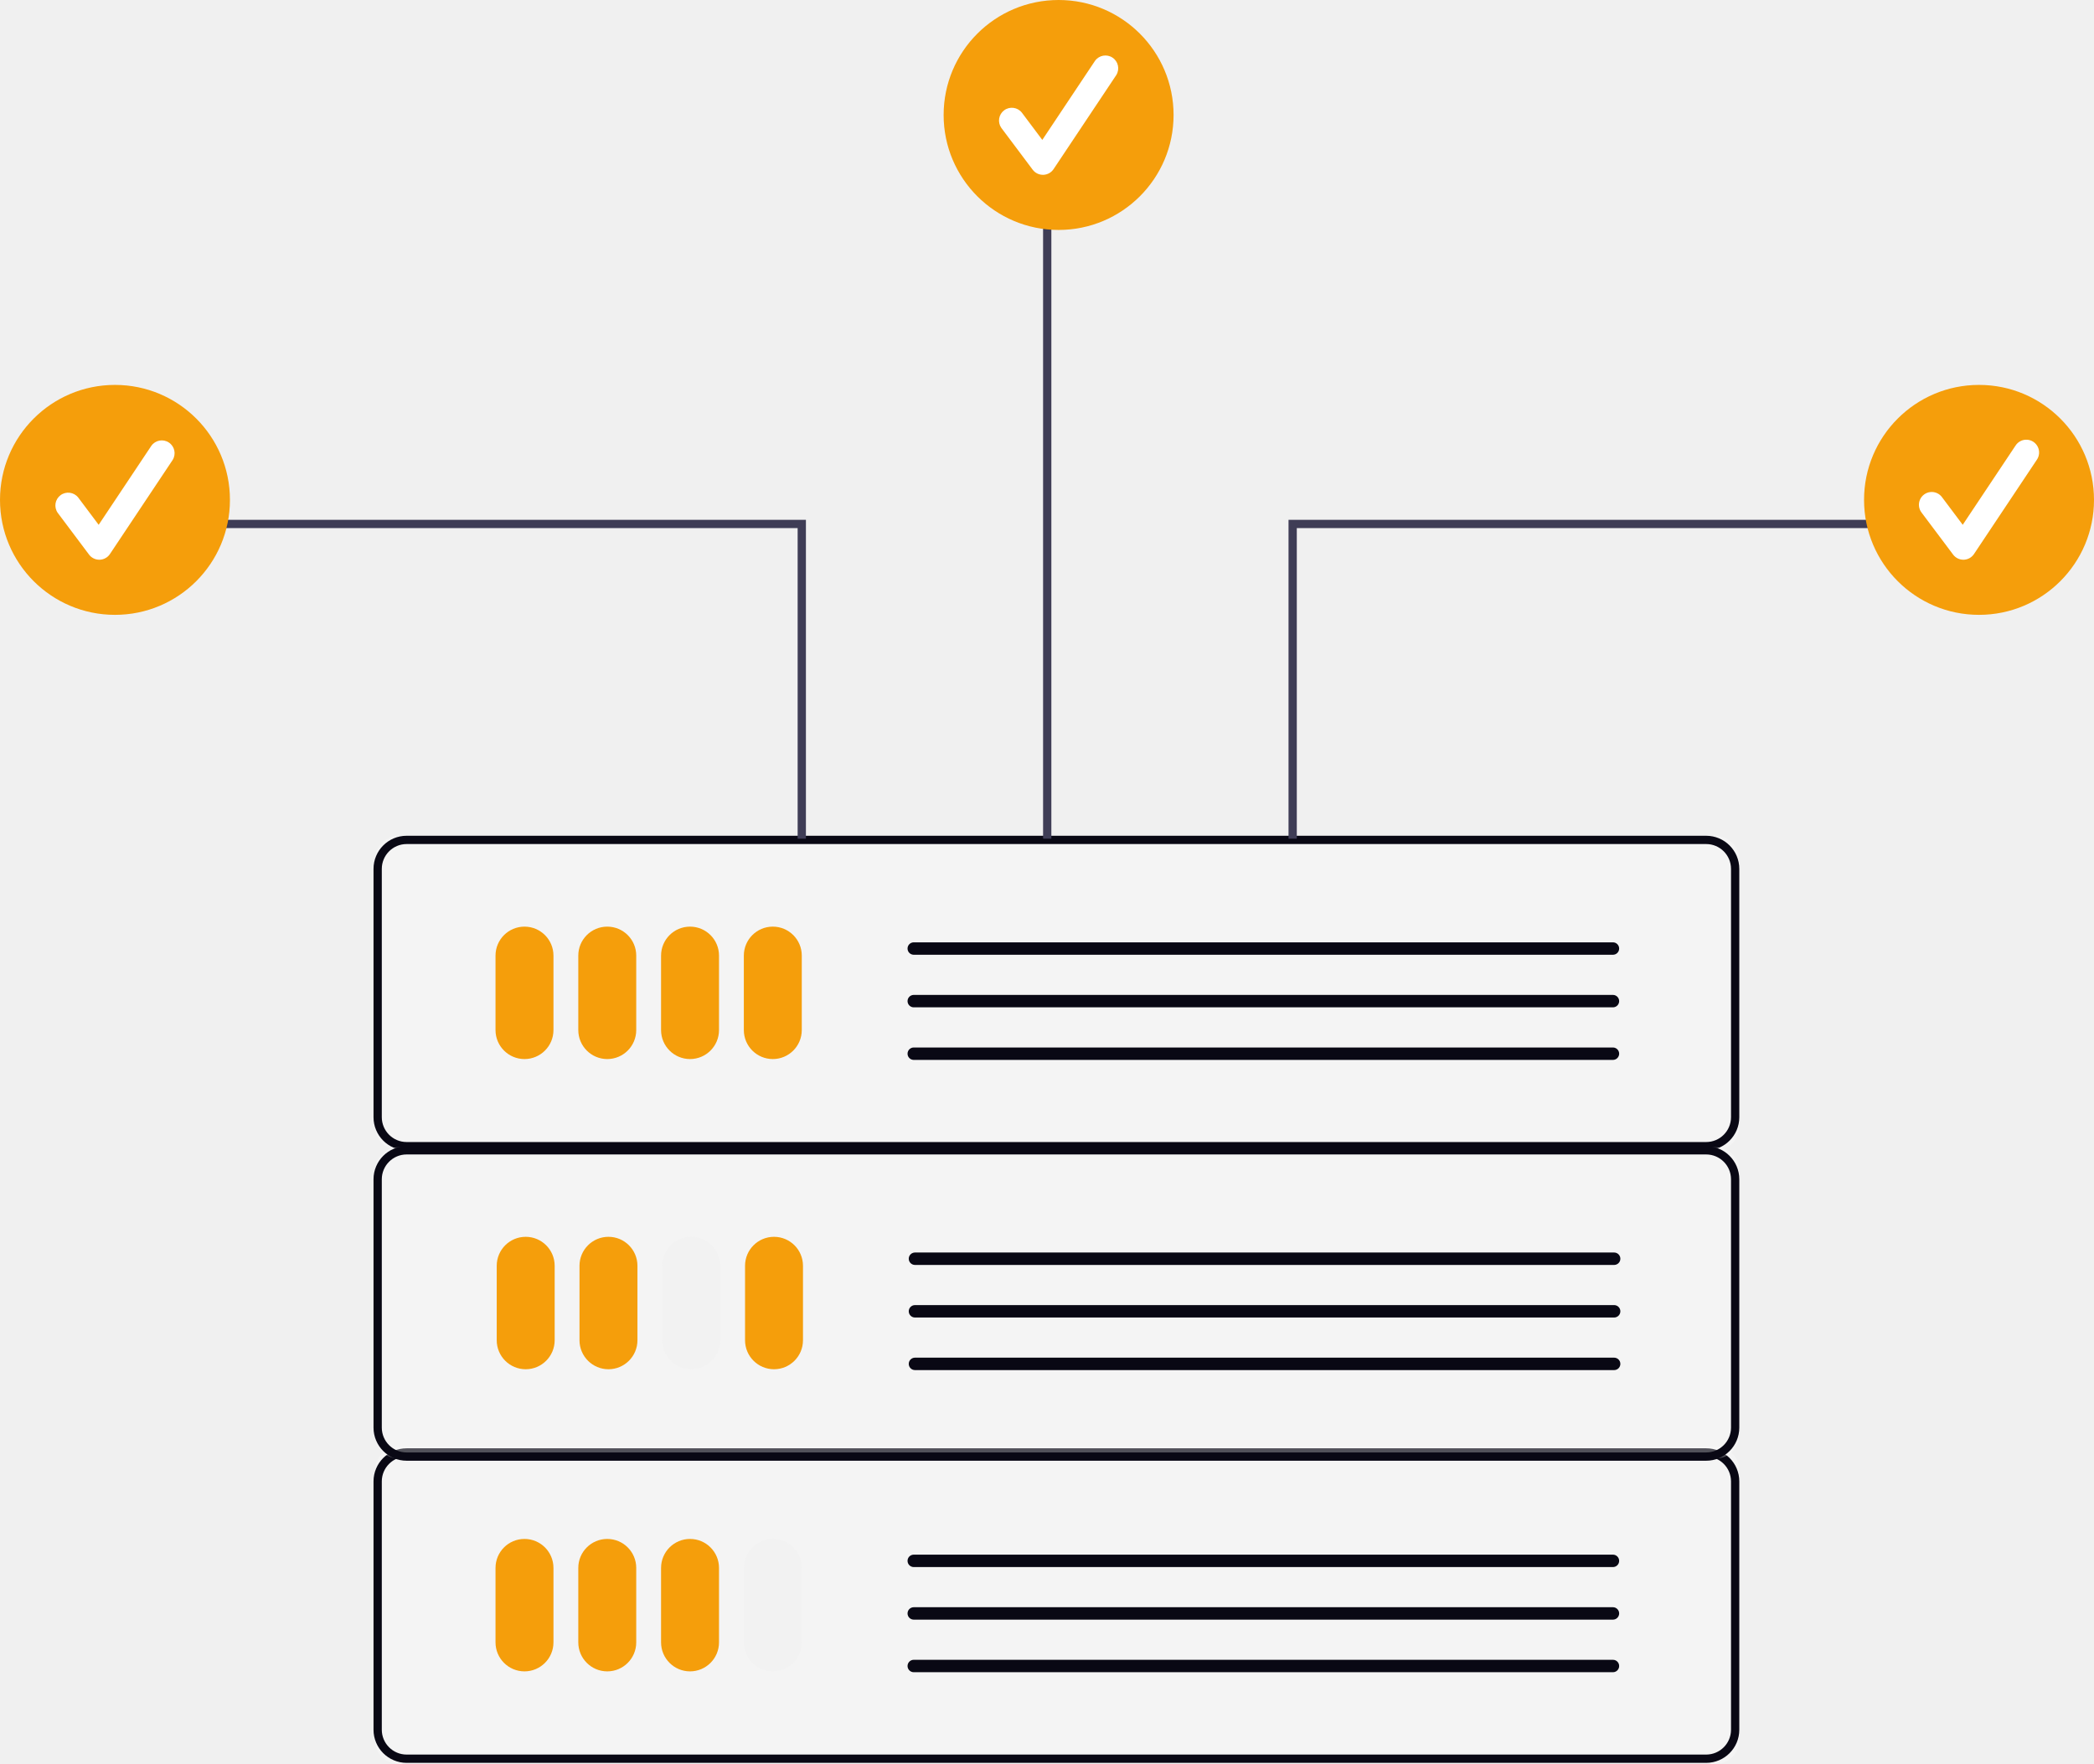
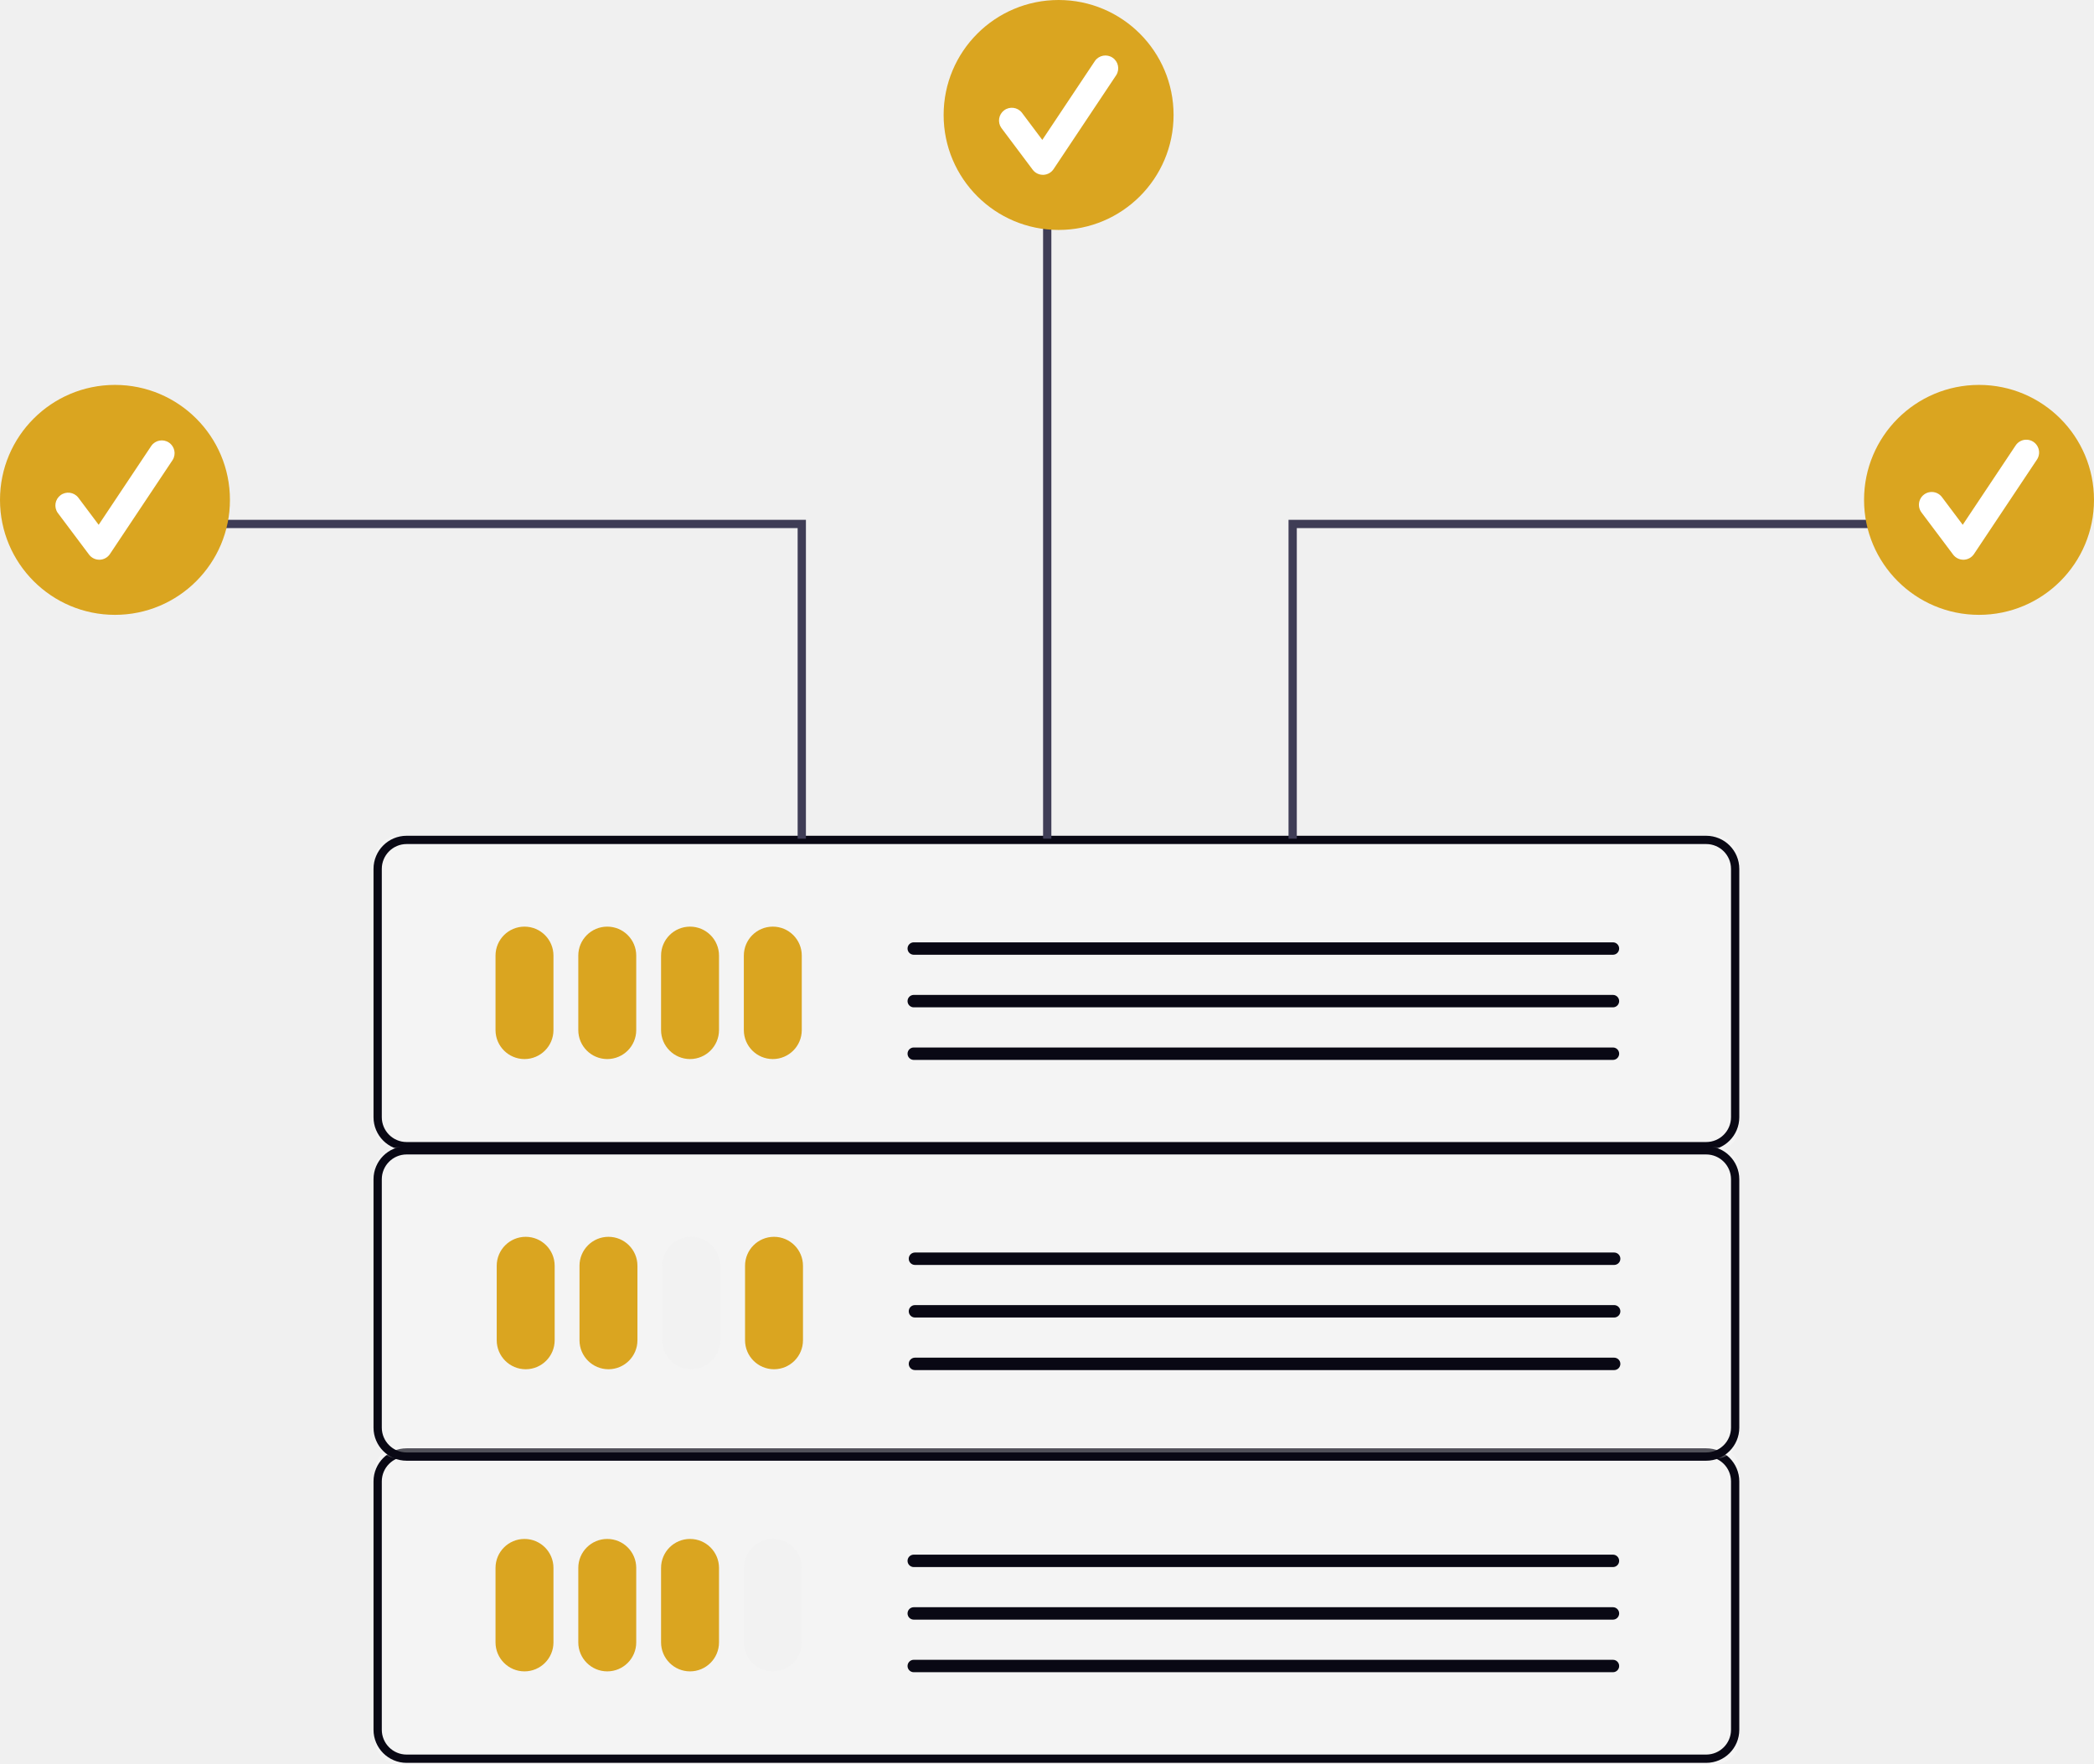
<svg xmlns="http://www.w3.org/2000/svg" width="720" height="606.465" viewBox="0 0 720 606.465" role="img" artist="Katerina Limpitsouni" source="https://undraw.co/">
  <g transform="translate(-639.75 -282.063)">
    <rect width="469" height="109" rx="8" transform="translate(768.75 779.527)" fill="#fff" opacity="0.299" />
    <path d="M11.384,2.846a8.548,8.548,0,0,0-8.538,8.538V96.768a8.548,8.548,0,0,0,8.538,8.538H458.224a8.548,8.548,0,0,0,8.538-8.538V11.384a8.548,8.548,0,0,0-8.538-8.538H11.384m0-2.846H458.224a11.384,11.384,0,0,1,11.384,11.384V96.768a11.384,11.384,0,0,1-11.384,11.384H11.384A11.384,11.384,0,0,1,0,96.768V11.384A11.384,11.384,0,0,1,11.384,0Z" transform="translate(768.181 780.043)" fill="#090814" />
    <rect width="469" height="108" rx="8" transform="translate(768.75 569.527)" fill="#fff" opacity="0.299" />
    <path d="M11.384,2.846a8.548,8.548,0,0,0-8.538,8.538V96.768a8.548,8.548,0,0,0,8.538,8.538H458.224a8.548,8.548,0,0,0,8.538-8.538V11.384a8.548,8.548,0,0,0-8.538-8.538H11.384m0-2.846H458.224a11.384,11.384,0,0,1,11.384,11.384V96.768a11.384,11.384,0,0,1-11.384,11.384H11.384A11.384,11.384,0,0,1,0,96.768V11.384A11.384,11.384,0,0,1,11.384,0Z" transform="translate(768.181 569.431)" fill="#090814" />
    <path d="M548.675,235.233h-2.846V128.443H342.82V125.6H548.675Z" transform="translate(368.182 335.197)" fill="#3f3d56" />
-     <circle cx="39.532" cy="39.532" r="39.532" transform="translate(639.75 414.407)" fill="#f59e0b" />
+     <circle cx="39.532" cy="39.532" r="39.532" transform="translate(639.75 414.407)" fill="#DAA520" />
    <path d="M521.9,356.535a4.4,4.4,0,0,1-3.518-1.759L507.6,340.4a4.4,4.4,0,0,1,7.036-5.277l7.056,9.407,18.122-27.183a4.4,4.4,0,0,1,7.318,4.879l-21.57,32.355a4.4,4.4,0,0,1-3.537,1.957Z" transform="translate(151.987 117.98)" fill="#fff" />
    <path d="M606.93,235.233h-2.846V125.6H809.939v2.846H606.93Z" transform="translate(478.712 335.197)" fill="#3f3d56" />
-     <circle cx="39.532" cy="39.532" r="39.532" transform="translate(1280.685 414.407)" fill="#f59e0b" />
+     <circle cx="39.532" cy="39.532" r="39.532" transform="translate(1280.685 414.407)" fill="#DAA520" />
    <path d="M972.3,356.535a4.4,4.4,0,0,1-3.518-1.759L957.993,340.4a4.4,4.4,0,1,1,7.036-5.277l7.056,9.407,18.122-27.183a4.4,4.4,0,1,1,7.318,4.879l-21.57,32.355a4.4,4.4,0,0,1-3.537,1.957Z" transform="translate(342.529 117.98)" fill="#fff" />
    <rect width="2.846" height="227.328" transform="translate(998.403 343.104)" fill="#3f3d56" />
-     <circle cx="39.532" cy="39.532" r="39.532" transform="translate(964.207 282.063)" fill="#f59e0b" />
+     <circle cx="39.532" cy="39.532" r="39.532" transform="translate(964.207 282.063)" fill="#DAA520" />
    <path d="M749.9,263.535a4.4,4.4,0,0,1-3.518-1.759L735.6,247.4a4.4,4.4,0,0,1,7.036-5.277l7.056,9.407,18.122-27.183a4.4,4.4,0,0,1,7.318,4.879l-21.57,32.355a4.4,4.4,0,0,1-3.537,1.957Z" transform="translate(248.444 78.636)" fill="#fff" />
-     <path d="M623.087,474.741a9.973,9.973,0,0,1-9.961-9.961V439.165a9.961,9.961,0,0,1,19.923,0V464.78A9.973,9.973,0,0,1,623.087,474.741Z" transform="translate(197.003 171.468)" fill="#f59e0b" />
-     <path d="M643.087,474.741a9.973,9.973,0,0,1-9.961-9.961V439.165a9.961,9.961,0,0,1,19.923,0V464.78a9.973,9.973,0,0,1-9.962,9.961Z" transform="translate(205.464 171.468)" fill="#f59e0b" />
-     <path d="M663.087,474.741a9.973,9.973,0,0,1-9.961-9.961V439.165a9.961,9.961,0,0,1,19.923,0V464.78A9.973,9.973,0,0,1,663.087,474.741Z" transform="translate(213.925 171.468)" fill="#f59e0b" />
-     <path d="M683.087,474.741a9.973,9.973,0,0,1-9.962-9.961V439.165a9.961,9.961,0,0,1,19.923,0V464.78a9.973,9.973,0,0,1-9.961,9.961Z" transform="translate(222.386 171.468)" fill="#f59e0b" />
+     <path d="M623.087,474.741a9.973,9.973,0,0,1-9.961-9.961V439.165a9.961,9.961,0,0,1,19.923,0V464.78A9.973,9.973,0,0,1,623.087,474.741Z" transform="translate(197.003 171.468)" fill="#DAA520" />
+     <path d="M643.087,474.741a9.973,9.973,0,0,1-9.961-9.961V439.165a9.961,9.961,0,0,1,19.923,0V464.78a9.973,9.973,0,0,1-9.962,9.961Z" transform="translate(205.464 171.468)" fill="#DAA520" />
+     <path d="M663.087,474.741a9.973,9.973,0,0,1-9.961-9.961V439.165a9.961,9.961,0,0,1,19.923,0V464.78A9.973,9.973,0,0,1,663.087,474.741Z" transform="translate(213.925 171.468)" fill="#DAA520" />
+     <path d="M683.087,474.741a9.973,9.973,0,0,1-9.962-9.961V439.165a9.961,9.961,0,0,1,19.923,0V464.78a9.973,9.973,0,0,1-9.961,9.961Z" transform="translate(222.386 171.468)" fill="#DAA520" />
    <path d="M241.131,2.769H.635a2.135,2.135,0,0,1,0-4.269h240.5a2.135,2.135,0,0,1,0,4.269Z" transform="translate(953.255 607.574)" fill="#090814" />
    <path d="M241.131,2.769H.635a2.135,2.135,0,0,1,0-4.269h240.5a2.135,2.135,0,0,1,0,4.269Z" transform="translate(953.255 625.652)" fill="#090814" />
    <path d="M241.131,2.769H.635a2.135,2.135,0,0,1,0-4.269h240.5a2.135,2.135,0,0,1,0,4.269Z" transform="translate(953.255 643.729)" fill="#090814" />
    <g transform="translate(768.181 676.16)">
      <rect width="469" height="107" rx="8" transform="translate(0.569 0.367)" fill="#fff" opacity="0.299" />
      <path d="M11.384,2.846a8.548,8.548,0,0,0-8.538,8.538V96.768a8.548,8.548,0,0,0,8.538,8.538H458.224a8.548,8.548,0,0,0,8.538-8.538V11.384a8.548,8.548,0,0,0-8.538-8.538H11.384m0-2.846H458.224a11.384,11.384,0,0,1,11.384,11.384V96.768a11.384,11.384,0,0,1-11.384,11.384H11.384A11.384,11.384,0,0,1,0,96.768V11.384A11.384,11.384,0,0,1,11.384,0Z" transform="translate(0 0)" fill="#090814" />
-       <path d="M623.087,474.741a9.973,9.973,0,0,1-9.961-9.961V439.165a9.961,9.961,0,0,1,19.923,0V464.78A9.973,9.973,0,0,1,623.087,474.741Z" transform="translate(-570.764 -398.04)" fill="#f59e0b" />
-       <path d="M643.087,474.741a9.973,9.973,0,0,1-9.961-9.961V439.165a9.961,9.961,0,0,1,19.923,0V464.78a9.973,9.973,0,0,1-9.962,9.961Z" transform="translate(-562.303 -398.04)" fill="#f59e0b" />
+       <path d="M623.087,474.741a9.973,9.973,0,0,1-9.961-9.961V439.165a9.961,9.961,0,0,1,19.923,0V464.78A9.973,9.973,0,0,1,623.087,474.741Z" transform="translate(-570.764 -398.04)" fill="#DAA520" />
+       <path d="M643.087,474.741a9.973,9.973,0,0,1-9.961-9.961V439.165a9.961,9.961,0,0,1,19.923,0V464.78a9.973,9.973,0,0,1-9.962,9.961Z" transform="translate(-562.303 -398.04)" fill="#DAA520" />
      <path d="M663.087,474.741a9.973,9.973,0,0,1-9.961-9.961V439.165a9.961,9.961,0,0,1,19.923,0V464.78A9.973,9.973,0,0,1,663.087,474.741Z" transform="translate(-553.842 -398.04)" fill="#f2f2f2" />
-       <path d="M683.087,474.741a9.973,9.973,0,0,1-9.962-9.961V439.165a9.961,9.961,0,0,1,19.923,0V464.78a9.973,9.973,0,0,1-9.961,9.961Z" transform="translate(-545.381 -398.04)" fill="#f59e0b" />
+       <path d="M683.087,474.741a9.973,9.973,0,0,1-9.962-9.961V439.165a9.961,9.961,0,0,1,19.923,0V464.78a9.973,9.973,0,0,1-9.961,9.961Z" transform="translate(-545.381 -398.04)" fill="#DAA520" />
      <path d="M241.131,2.769H.635a2.135,2.135,0,0,1,0-4.269h240.5a2.135,2.135,0,0,1,0,4.269Z" transform="translate(185.488 38.066)" fill="#090814" />
      <path d="M241.131,2.769H.635a2.135,2.135,0,0,1,0-4.269h240.5a2.135,2.135,0,0,1,0,4.269Z" transform="translate(185.488 56.143)" fill="#090814" />
      <path d="M241.131,2.769H.635a2.135,2.135,0,0,1,0-4.269h240.5a2.135,2.135,0,0,1,0,4.269Z" transform="translate(185.488 74.22)" fill="#090814" />
    </g>
-     <path d="M623.087,474.741a9.973,9.973,0,0,1-9.961-9.961V439.165a9.961,9.961,0,0,1,19.923,0V464.78A9.973,9.973,0,0,1,623.087,474.741Z" transform="translate(197.003 382.003)" fill="#f59e0b" />
-     <path d="M643.087,474.741a9.973,9.973,0,0,1-9.961-9.961V439.165a9.961,9.961,0,0,1,19.923,0V464.78a9.973,9.973,0,0,1-9.962,9.961Z" transform="translate(205.464 382.003)" fill="#f59e0b" />
-     <path d="M663.087,474.741a9.973,9.973,0,0,1-9.961-9.961V439.165a9.961,9.961,0,0,1,19.923,0V464.78A9.973,9.973,0,0,1,663.087,474.741Z" transform="translate(213.925 382.003)" fill="#f59e0b" />
+     <path d="M623.087,474.741a9.973,9.973,0,0,1-9.961-9.961V439.165a9.961,9.961,0,0,1,19.923,0V464.78A9.973,9.973,0,0,1,623.087,474.741Z" transform="translate(197.003 382.003)" fill="#DAA520" />
+     <path d="M643.087,474.741a9.973,9.973,0,0,1-9.961-9.961V439.165a9.961,9.961,0,0,1,19.923,0V464.78a9.973,9.973,0,0,1-9.962,9.961Z" transform="translate(205.464 382.003)" fill="#DAA520" />
+     <path d="M663.087,474.741a9.973,9.973,0,0,1-9.961-9.961V439.165a9.961,9.961,0,0,1,19.923,0V464.78A9.973,9.973,0,0,1,663.087,474.741Z" transform="translate(213.925 382.003)" fill="#DAA520" />
    <path d="M683.087,474.741a9.973,9.973,0,0,1-9.962-9.961V439.165a9.961,9.961,0,0,1,19.923,0V464.78a9.973,9.973,0,0,1-9.961,9.961Z" transform="translate(222.386 382.003)" fill="#f2f2f2" />
    <path d="M241.131,2.769H.635a2.135,2.135,0,0,1,0-4.269h240.5a2.135,2.135,0,0,1,0,4.269Z" transform="translate(953.255 818.109)" fill="#090814" />
    <path d="M241.131,2.769H.635a2.135,2.135,0,0,1,0-4.269h240.5a2.135,2.135,0,0,1,0,4.269Z" transform="translate(953.255 836.186)" fill="#090814" />
    <path d="M241.131,2.769H.635a2.135,2.135,0,0,1,0-4.269h240.5a2.135,2.135,0,0,1,0,4.269Z" transform="translate(953.255 854.263)" fill="#090814" />
  </g>
</svg>
